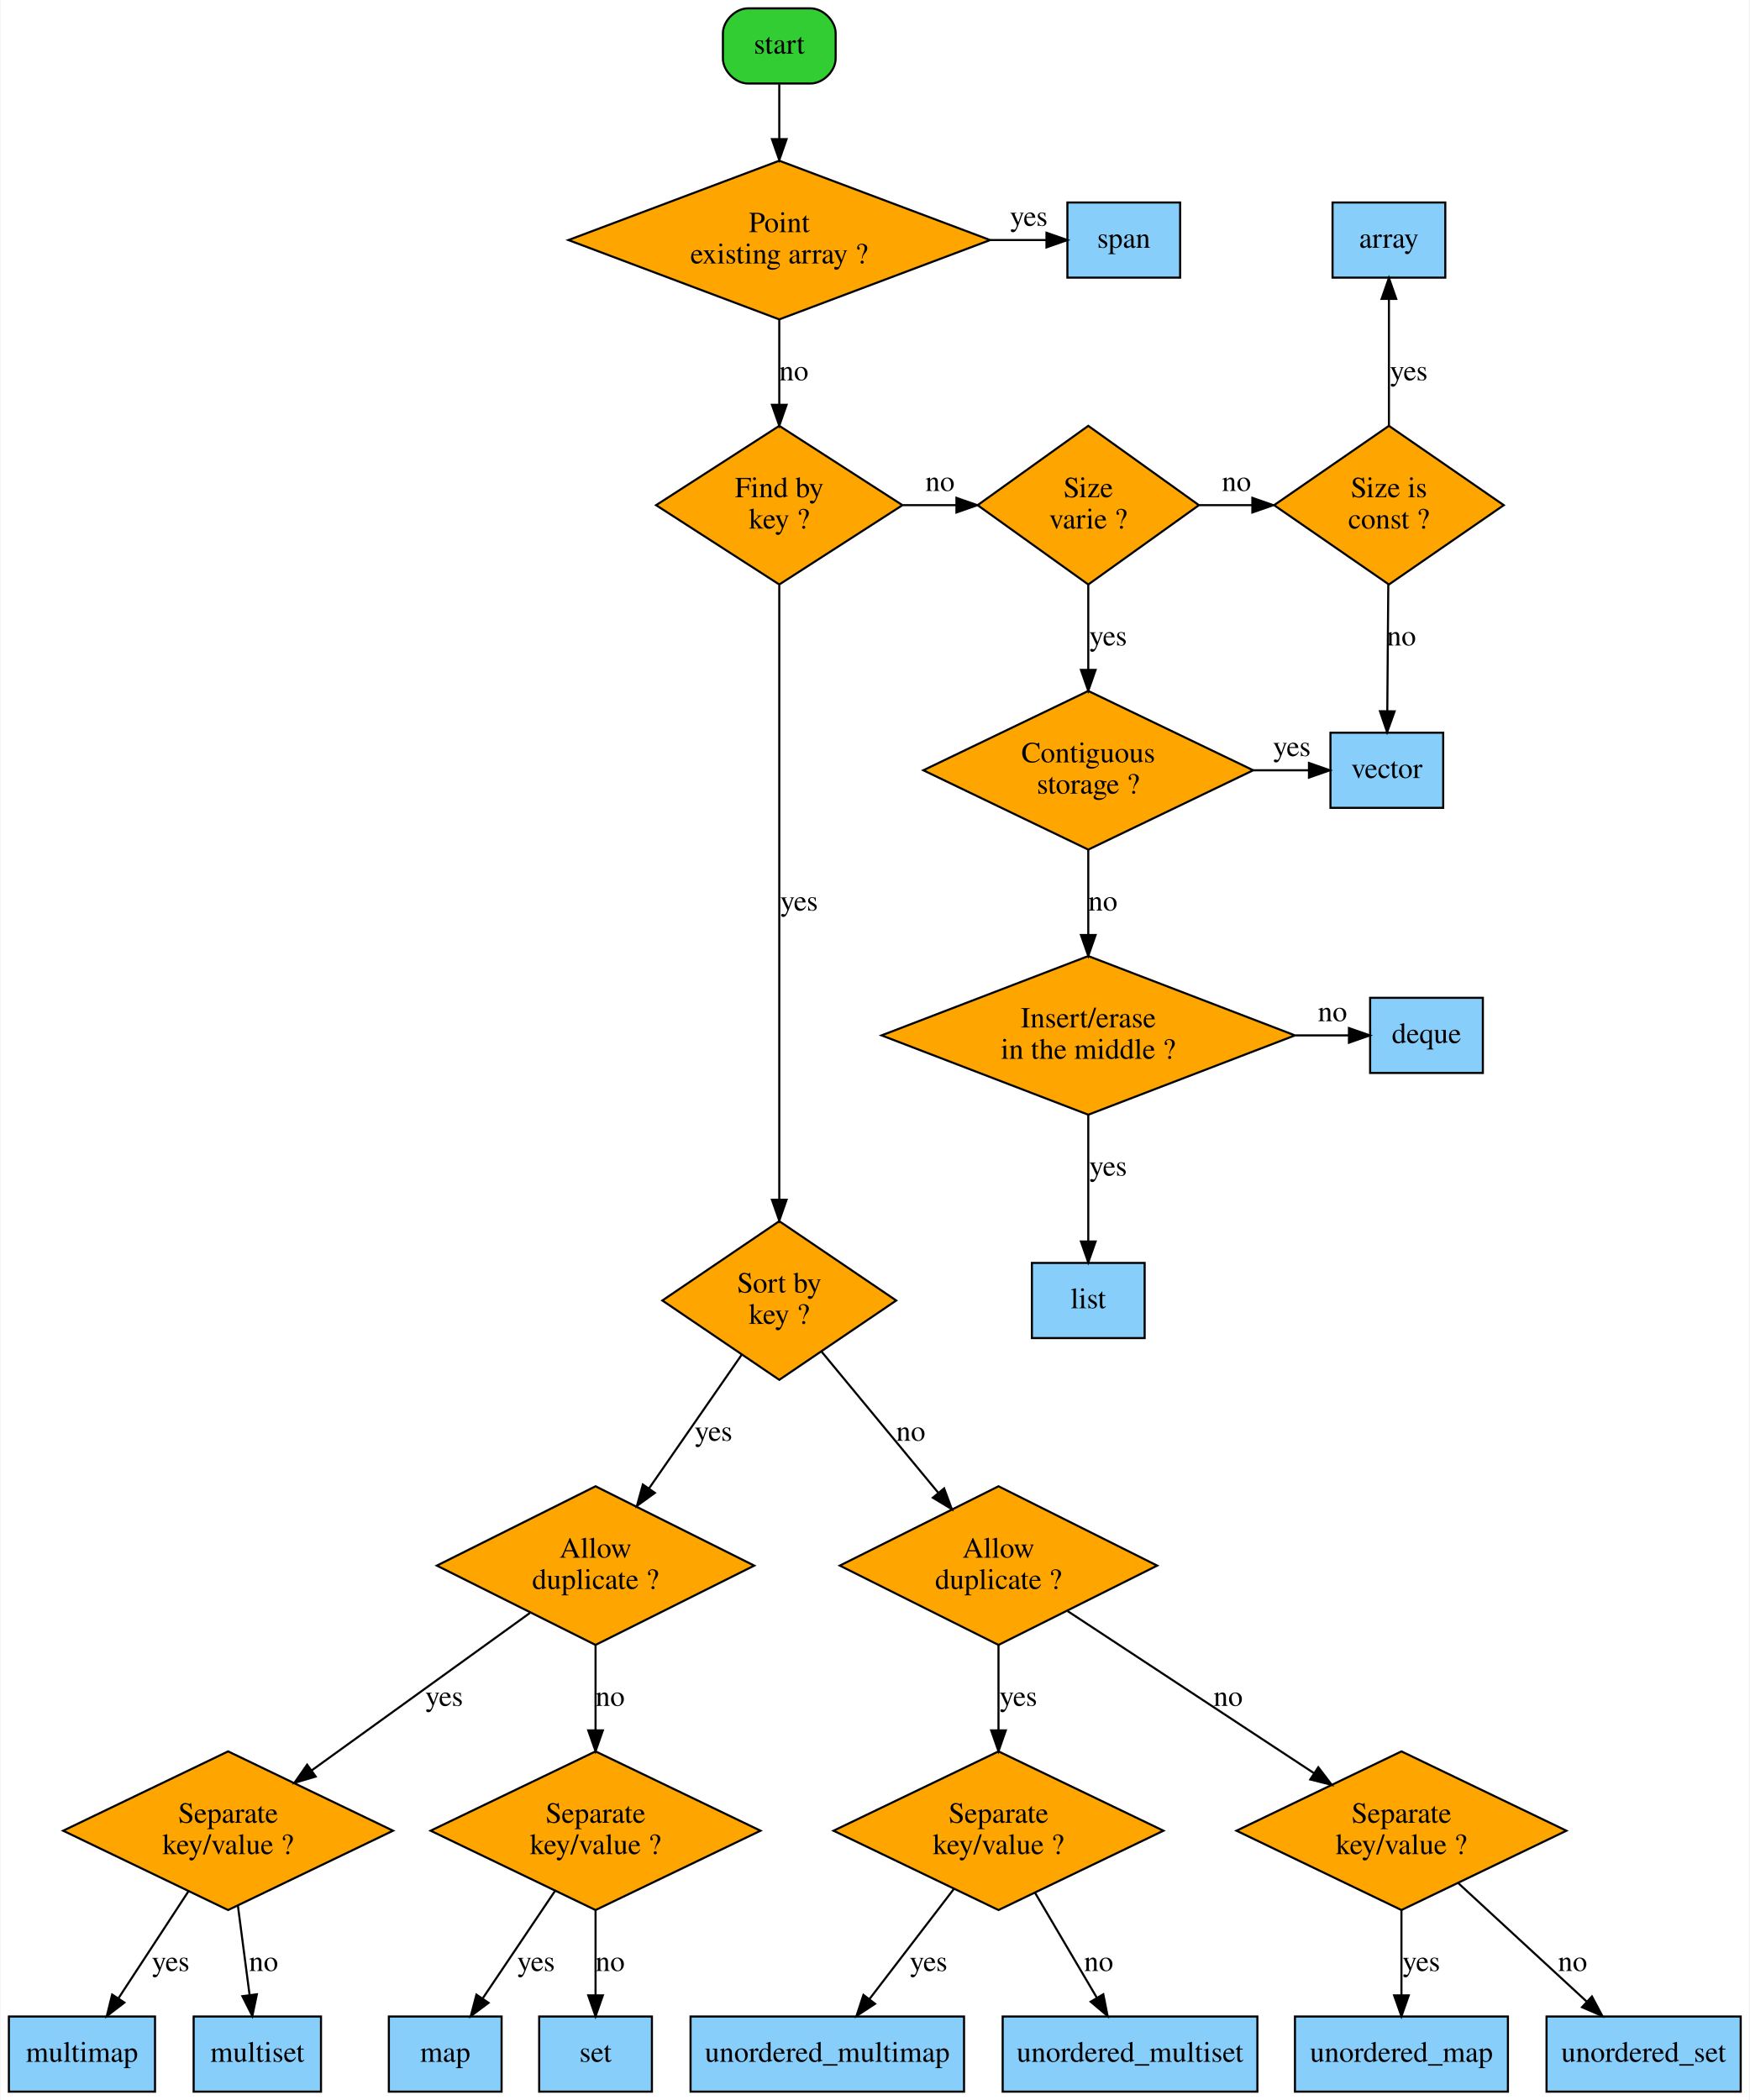
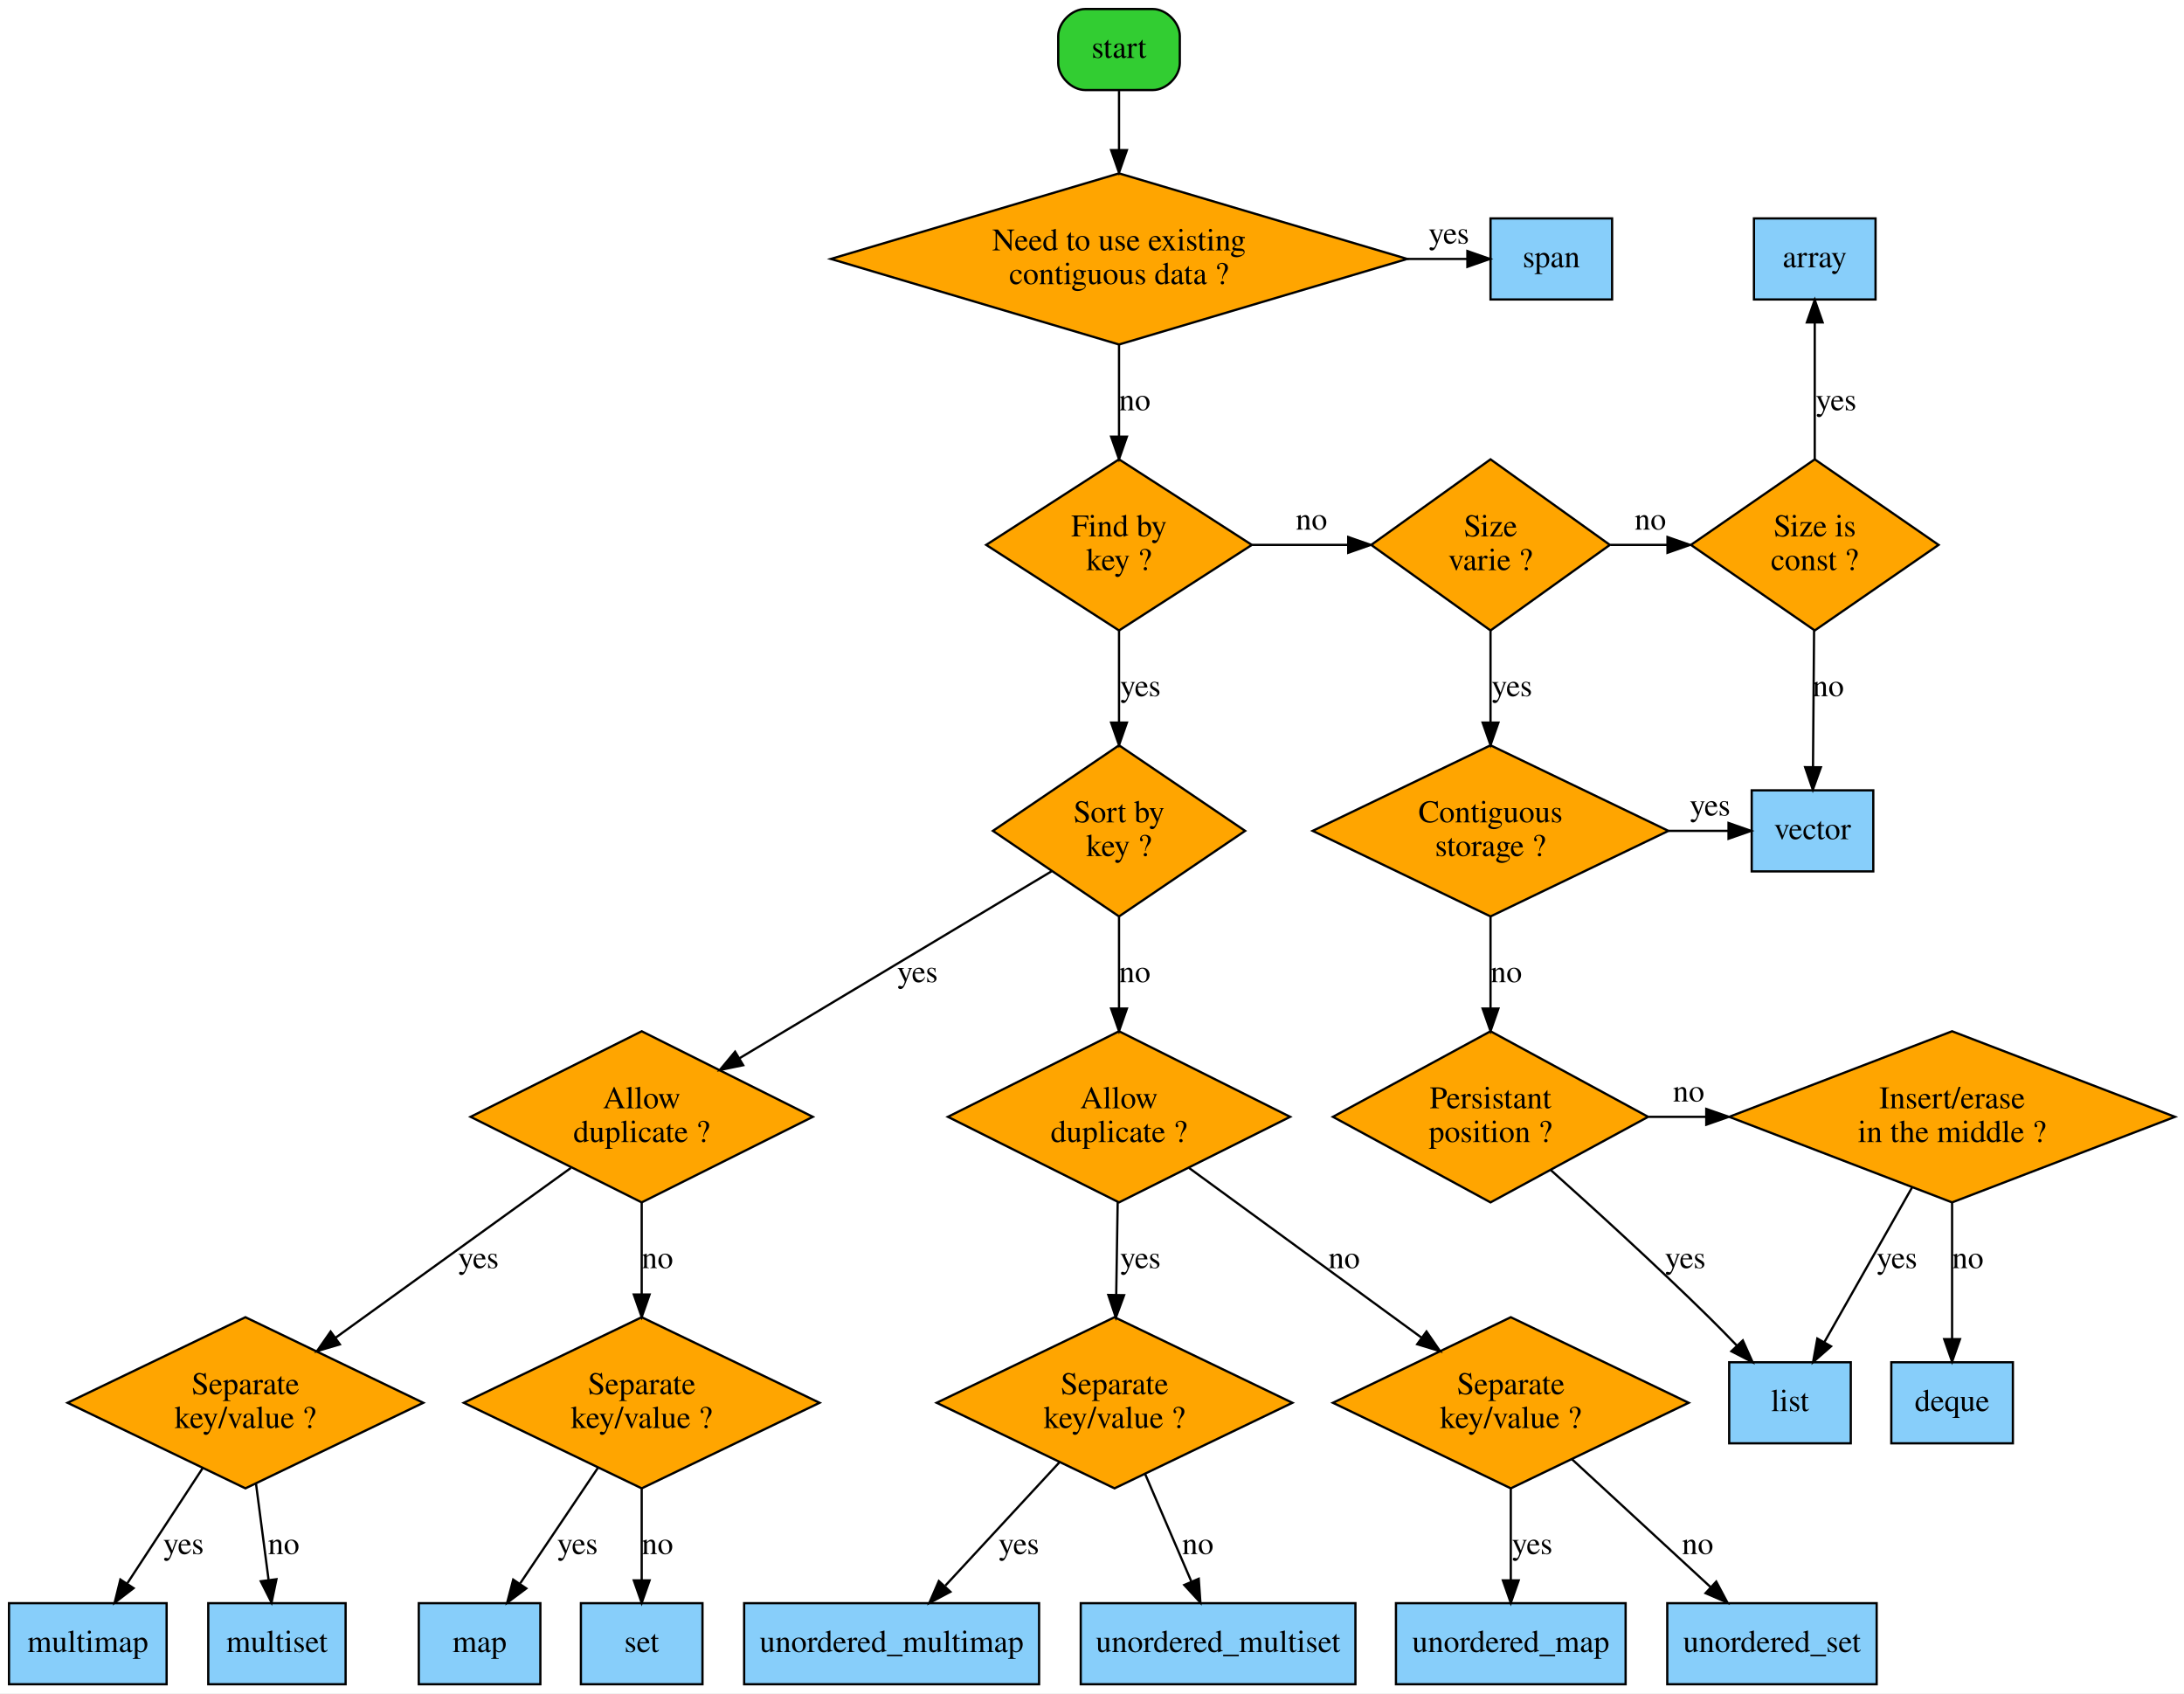
- <svg xmlns="http://www.w3.org/2000/svg" width="838pt" height="1006pt" viewBox="0.00 0.00 837.50 1006.00">
-   <g id="graph0" class="graph" transform="scale(1 1) rotate(0) translate(4 1002)">
-     <polygon fill="#ffffff" stroke="transparent" points="-4,4 -4,-1002 833.5,-1002 833.5,4 -4,4" />
+ <svg xmlns="http://www.w3.org/2000/svg" width="970pt" height="752pt" viewBox="0.00 0.00 970.00 752.00">
+   <g id="graph0" class="graph" transform="scale(1 1) rotate(0) translate(4 748)">
+     <polygon fill="#ffffff" stroke="transparent" points="-4,4 -4,-748 966,-748 966,4 -4,4" />
    <g id="node1" class="node">
-       <path fill="#32cd32" stroke="#000000" d="M384,-998C384,-998 354,-998 354,-998 348,-998 342,-992 342,-986 342,-986 342,-974 342,-974 342,-968 348,-962 354,-962 354,-962 384,-962 384,-962 390,-962 396,-968 396,-974 396,-974 396,-986 396,-986 396,-992 390,-998 384,-998" />
-       <text text-anchor="middle" x="369" y="-976.3" font-family="Times,serif" font-size="14.00" fill="#000000">start</text>
+       <path fill="#32cd32" stroke="#000000" d="M508,-744C508,-744 478,-744 478,-744 472,-744 466,-738 466,-732 466,-732 466,-720 466,-720 466,-714 472,-708 478,-708 478,-708 508,-708 508,-708 514,-708 520,-714 520,-720 520,-720 520,-732 520,-732 520,-738 514,-744 508,-744" />
+       <text text-anchor="middle" x="493" y="-722.3" font-family="Times,serif" font-size="14.00" fill="#000000">start</text>
    </g>
    <g id="node2" class="node">
-       <polygon fill="#ffa500" stroke="#000000" points="369,-925 268,-887 369,-849 470,-887 369,-925" />
-       <text text-anchor="middle" x="369" y="-890.8" font-family="Times,serif" font-size="14.00" fill="#000000">Point</text>
-       <text text-anchor="middle" x="369" y="-875.8" font-family="Times,serif" font-size="14.00" fill="#000000">existing array ?</text>
+       <polygon fill="#ffa500" stroke="#000000" points="493,-671 365,-633 493,-595 621,-633 493,-671" />
+       <text text-anchor="middle" x="493" y="-636.8" font-family="Times,serif" font-size="14.00" fill="#000000">Need to use existing</text>
+       <text text-anchor="middle" x="493" y="-621.8" font-family="Times,serif" font-size="14.00" fill="#000000">contiguous data ?</text>
    </g>
    <g id="edge13" class="edge">
-       <path fill="none" stroke="#000000" d="M369,-961.626C369,-954.007 369,-944.774 369,-935.436" />
-       <polygon fill="#000000" stroke="#000000" points="372.5,-935.334 369,-925.334 365.5,-935.334 372.5,-935.334" />
+       <path fill="none" stroke="#000000" d="M493,-707.626C493,-700.007 493,-690.774 493,-681.436" />
+       <polygon fill="#000000" stroke="#000000" points="496.5,-681.334 493,-671.334 489.5,-681.334 496.5,-681.334" />
    </g>
    <g id="node3" class="node">
-       <polygon fill="#87cefa" stroke="#000000" points="561,-905 507,-905 507,-869 561,-869 561,-905" />
-       <text text-anchor="middle" x="534" y="-883.3" font-family="Times,serif" font-size="14.00" fill="#000000">span</text>
+       <polygon fill="#87cefa" stroke="#000000" points="712,-651 658,-651 658,-615 712,-615 712,-651" />
+       <text text-anchor="middle" x="685" y="-629.3" font-family="Times,serif" font-size="14.00" fill="#000000">span</text>
    </g>
    <g id="edge14" class="edge">
-       <path fill="none" stroke="#000000" d="M470.207,-887C479.576,-887 488.606,-887 496.777,-887" />
-       <polygon fill="#000000" stroke="#000000" points="496.98,-890.5 506.98,-887 496.98,-883.5 496.98,-890.5" />
-       <text text-anchor="middle" x="488.5" y="-893.8" font-family="Times,serif" font-size="14.00" fill="#000000">yes</text>
+       <path fill="none" stroke="#000000" d="M621.067,-633C630.537,-633 639.537,-633 647.634,-633" />
+       <polygon fill="#000000" stroke="#000000" points="647.724,-636.5 657.724,-633 647.724,-629.5 647.724,-636.5" />
+       <text text-anchor="middle" x="639.5" y="-639.8" font-family="Times,serif" font-size="14.00" fill="#000000">yes</text>
    </g>
    <g id="node5" class="node">
-       <polygon fill="#ffa500" stroke="#000000" points="369,-798 310,-760 369,-722 428,-760 369,-798" />
-       <text text-anchor="middle" x="369" y="-763.8" font-family="Times,serif" font-size="14.00" fill="#000000">Find by</text>
-       <text text-anchor="middle" x="369" y="-748.8" font-family="Times,serif" font-size="14.00" fill="#000000">key ?</text>
+       <polygon fill="#ffa500" stroke="#000000" points="493,-544 434,-506 493,-468 552,-506 493,-544" />
+       <text text-anchor="middle" x="493" y="-509.8" font-family="Times,serif" font-size="14.00" fill="#000000">Find by</text>
+       <text text-anchor="middle" x="493" y="-494.8" font-family="Times,serif" font-size="14.00" fill="#000000">key ?</text>
    </g>
    <g id="edge15" class="edge">
-       <path fill="none" stroke="#000000" d="M369,-848.896C369,-836.087 369,-821.627 369,-808.149" />
-       <polygon fill="#000000" stroke="#000000" points="372.5,-808.077 369,-798.077 365.5,-808.077 372.5,-808.077" />
-       <text text-anchor="middle" x="376" y="-819.8" font-family="Times,serif" font-size="14.00" fill="#000000">no</text>
+       <path fill="none" stroke="#000000" d="M493,-594.896C493,-582.087 493,-567.627 493,-554.149" />
+       <polygon fill="#000000" stroke="#000000" points="496.5,-554.077 493,-544.077 489.5,-554.077 496.5,-554.077" />
+       <text text-anchor="middle" x="500" y="-565.8" font-family="Times,serif" font-size="14.00" fill="#000000">no</text>
    </g>
    <g id="node4" class="node">
-       <polygon fill="#87cefa" stroke="#000000" points="688,-905 634,-905 634,-869 688,-869 688,-905" />
-       <text text-anchor="middle" x="661" y="-883.3" font-family="Times,serif" font-size="14.00" fill="#000000">array</text>
+       <polygon fill="#87cefa" stroke="#000000" points="829,-651 775,-651 775,-615 829,-615 829,-651" />
+       <text text-anchor="middle" x="802" y="-629.3" font-family="Times,serif" font-size="14.00" fill="#000000">array</text>
    </g>
    <g id="node6" class="node">
-       <polygon fill="#ffa500" stroke="#000000" points="369,-417 313,-379 369,-341 425,-379 369,-417" />
-       <text text-anchor="middle" x="369" y="-382.8" font-family="Times,serif" font-size="14.00" fill="#000000">Sort by</text>
-       <text text-anchor="middle" x="369" y="-367.8" font-family="Times,serif" font-size="14.00" fill="#000000">key ?</text>
+       <polygon fill="#ffa500" stroke="#000000" points="493,-417 437,-379 493,-341 549,-379 493,-417" />
+       <text text-anchor="middle" x="493" y="-382.8" font-family="Times,serif" font-size="14.00" fill="#000000">Sort by</text>
+       <text text-anchor="middle" x="493" y="-367.8" font-family="Times,serif" font-size="14.00" fill="#000000">key ?</text>
    </g>
    <g id="edge16" class="edge">
-       <path fill="none" stroke="#000000" d="M369,-721.724C369,-651.976 369,-504.321 369,-427.591" />
-       <polygon fill="#000000" stroke="#000000" points="372.5,-427.251 369,-417.251 365.5,-427.251 372.5,-427.251" />
-       <text text-anchor="middle" x="378.5" y="-565.8" font-family="Times,serif" font-size="14.00" fill="#000000">yes</text>
-     </g>
-     <g id="node10" class="node">
-       <polygon fill="#ffa500" stroke="#000000" points="517,-798 464,-760 517,-722 570,-760 517,-798" />
-       <text text-anchor="middle" x="517" y="-763.8" font-family="Times,serif" font-size="14.00" fill="#000000">Size</text>
-       <text text-anchor="middle" x="517" y="-748.8" font-family="Times,serif" font-size="14.00" fill="#000000">varie ?</text>
+       <path fill="none" stroke="#000000" d="M493,-467.896C493,-455.087 493,-440.627 493,-427.149" />
+       <polygon fill="#000000" stroke="#000000" points="496.5,-427.077 493,-417.077 489.5,-427.077 496.5,-427.077" />
+       <text text-anchor="middle" x="502.5" y="-438.8" font-family="Times,serif" font-size="14.00" fill="#000000">yes</text>
+     </g>
+     <g id="node11" class="node">
+       <polygon fill="#ffa500" stroke="#000000" points="658,-544 605,-506 658,-468 711,-506 658,-544" />
+       <text text-anchor="middle" x="658" y="-509.8" font-family="Times,serif" font-size="14.00" fill="#000000">Size</text>
+       <text text-anchor="middle" x="658" y="-494.8" font-family="Times,serif" font-size="14.00" fill="#000000">varie ?</text>
    </g>
    <g id="edge17" class="edge">
-       <path fill="none" stroke="#000000" d="M428.344,-760C436.692,-760 445.298,-760 453.716,-760" />
-       <polygon fill="#000000" stroke="#000000" points="453.859,-763.5 463.859,-760 453.859,-756.5 453.859,-763.5" />
-       <text text-anchor="middle" x="446" y="-766.8" font-family="Times,serif" font-size="14.00" fill="#000000">no</text>
-     </g>
-     <g id="node14" class="node">
+       <path fill="none" stroke="#000000" d="M552.103,-506C565.943,-506 580.741,-506 594.754,-506" />
+       <polygon fill="#000000" stroke="#000000" points="594.794,-509.5 604.794,-506 594.794,-502.5 594.794,-509.5" />
+       <text text-anchor="middle" x="578.5" y="-512.8" font-family="Times,serif" font-size="14.00" fill="#000000">no</text>
+     </g>
+     <g id="node13" class="node">
      <polygon fill="#ffa500" stroke="#000000" points="281,-290 205,-252 281,-214 357,-252 281,-290" />
      <text text-anchor="middle" x="281" y="-255.8" font-family="Times,serif" font-size="14.00" fill="#000000">Allow</text>
      <text text-anchor="middle" x="281" y="-240.8" font-family="Times,serif" font-size="14.00" fill="#000000">duplicate ?</text>
    </g>
+     <g id="edge28" class="edge">
+       <path fill="none" stroke="#000000" d="M463.075,-361.073C426.922,-339.415 365.813,-302.808 324.465,-278.038" />
+       <polygon fill="#000000" stroke="#000000" points="326.077,-274.924 315.7,-272.787 322.48,-280.929 326.077,-274.924" />
+       <text text-anchor="middle" x="403.5" y="-311.8" font-family="Times,serif" font-size="14.00" fill="#000000">yes</text>
+     </g>
+     <g id="node14" class="node">
+       <polygon fill="#ffa500" stroke="#000000" points="493,-290 417,-252 493,-214 569,-252 493,-290" />
+       <text text-anchor="middle" x="493" y="-255.8" font-family="Times,serif" font-size="14.00" fill="#000000">Allow</text>
+       <text text-anchor="middle" x="493" y="-240.8" font-family="Times,serif" font-size="14.00" fill="#000000">duplicate ?</text>
+     </g>
+     <g id="edge29" class="edge">
+       <path fill="none" stroke="#000000" d="M493,-340.896C493,-328.087 493,-313.627 493,-300.149" />
+       <polygon fill="#000000" stroke="#000000" points="496.5,-300.077 493,-290.077 489.5,-300.077 496.5,-300.077" />
+       <text text-anchor="middle" x="500" y="-311.8" font-family="Times,serif" font-size="14.00" fill="#000000">no</text>
+     </g>
+     <g id="node7" class="node">
+       <polygon fill="#ffa500" stroke="#000000" points="658,-417 579,-379 658,-341 737,-379 658,-417" />
+       <text text-anchor="middle" x="658" y="-382.8" font-family="Times,serif" font-size="14.00" fill="#000000">Contiguous</text>
+       <text text-anchor="middle" x="658" y="-367.8" font-family="Times,serif" font-size="14.00" fill="#000000">storage ?</text>
+     </g>
+     <g id="node8" class="node">
+       <polygon fill="#87cefa" stroke="#000000" points="828,-397 774,-397 774,-361 828,-361 828,-397" />
+       <text text-anchor="middle" x="801" y="-375.3" font-family="Times,serif" font-size="14.00" fill="#000000">vector</text>
+     </g>
+     <g id="edge20" class="edge">
+       <path fill="none" stroke="#000000" d="M737.029,-379C746.294,-379 755.388,-379 763.681,-379" />
+       <polygon fill="#000000" stroke="#000000" points="763.708,-382.5 773.708,-379 763.708,-375.5 763.708,-382.5" />
+       <text text-anchor="middle" x="755.5" y="-385.8" font-family="Times,serif" font-size="14.00" fill="#000000">yes</text>
+     </g>
+     <g id="node9" class="node">
+       <polygon fill="#ffa500" stroke="#000000" points="658,-290 588,-252 658,-214 728,-252 658,-290" />
+       <text text-anchor="middle" x="658" y="-255.8" font-family="Times,serif" font-size="14.00" fill="#000000">Persistant</text>
+       <text text-anchor="middle" x="658" y="-240.8" font-family="Times,serif" font-size="14.00" fill="#000000">position ?</text>
+     </g>
+     <g id="edge21" class="edge">
+       <path fill="none" stroke="#000000" d="M658,-340.896C658,-328.087 658,-313.627 658,-300.149" />
+       <polygon fill="#000000" stroke="#000000" points="661.5,-300.077 658,-290.077 654.5,-300.077 661.5,-300.077" />
+       <text text-anchor="middle" x="665" y="-311.8" font-family="Times,serif" font-size="14.00" fill="#000000">no</text>
+     </g>
+     <g id="node10" class="node">
+       <polygon fill="#ffa500" stroke="#000000" points="863,-290 764,-252 863,-214 962,-252 863,-290" />
+       <text text-anchor="middle" x="863" y="-255.8" font-family="Times,serif" font-size="14.00" fill="#000000">Insert/erase</text>
+       <text text-anchor="middle" x="863" y="-240.8" font-family="Times,serif" font-size="14.00" fill="#000000">in the middle ?</text>
+     </g>
+     <g id="edge23" class="edge">
+       <path fill="none" stroke="#000000" d="M728.263,-252C736.51,-252 745.067,-252 753.689,-252" />
+       <polygon fill="#000000" stroke="#000000" points="753.826,-255.5 763.826,-252 753.826,-248.5 753.826,-255.5" />
+       <text text-anchor="middle" x="746" y="-258.8" font-family="Times,serif" font-size="14.00" fill="#000000">no</text>
+     </g>
+     <g id="node27" class="node">
+       <polygon fill="#87cefa" stroke="#000000" points="818,-143 764,-143 764,-107 818,-107 818,-143" />
+       <text text-anchor="middle" x="791" y="-121.3" font-family="Times,serif" font-size="14.00" fill="#000000">list</text>
+     </g>
+     <g id="edge22" class="edge">
+       <path fill="none" stroke="#000000" d="M684.814,-228.314C704.554,-210.658 731.869,-185.764 755,-163 759.048,-159.016 763.265,-154.712 767.328,-150.482" />
+       <polygon fill="#000000" stroke="#000000" points="770.054,-152.695 774.404,-143.034 764.979,-147.874 770.054,-152.695" />
+       <text text-anchor="middle" x="744.5" y="-184.8" font-family="Times,serif" font-size="14.00" fill="#000000">yes</text>
+     </g>
+     <g id="edge24" class="edge">
+       <path fill="none" stroke="#000000" d="M845.202,-220.607C833.267,-199.554 817.709,-172.112 806.325,-152.031" />
+       <polygon fill="#000000" stroke="#000000" points="809.237,-150.072 801.261,-143.099 803.148,-153.524 809.237,-150.072" />
+       <text text-anchor="middle" x="838.5" y="-184.8" font-family="Times,serif" font-size="14.00" fill="#000000">yes</text>
+     </g>
+     <g id="node28" class="node">
+       <polygon fill="#87cefa" stroke="#000000" points="890,-143 836,-143 836,-107 890,-107 890,-143" />
+       <text text-anchor="middle" x="863" y="-121.3" font-family="Times,serif" font-size="14.00" fill="#000000">deque</text>
+     </g>
+     <g id="edge25" class="edge">
+       <path fill="none" stroke="#000000" d="M863,-213.896C863,-194.443 863,-171.182 863,-153.335" />
+       <polygon fill="#000000" stroke="#000000" points="866.5,-153.263 863,-143.264 859.5,-153.264 866.5,-153.263" />
+       <text text-anchor="middle" x="870" y="-184.8" font-family="Times,serif" font-size="14.00" fill="#000000">no</text>
+     </g>
+     <g id="edge18" class="edge">
+       <path fill="none" stroke="#000000" d="M658,-467.896C658,-455.087 658,-440.627 658,-427.149" />
+       <polygon fill="#000000" stroke="#000000" points="661.5,-427.077 658,-417.077 654.5,-427.077 661.5,-427.077" />
+       <text text-anchor="middle" x="667.5" y="-438.8" font-family="Times,serif" font-size="14.00" fill="#000000">yes</text>
+     </g>
+     <g id="node12" class="node">
+       <polygon fill="#ffa500" stroke="#000000" points="802,-544 747,-506 802,-468 857,-506 802,-544" />
+       <text text-anchor="middle" x="802" y="-509.8" font-family="Times,serif" font-size="14.00" fill="#000000">Size is</text>
+       <text text-anchor="middle" x="802" y="-494.8" font-family="Times,serif" font-size="14.00" fill="#000000">const ?</text>
+     </g>
+     <g id="edge19" class="edge">
+       <path fill="none" stroke="#000000" d="M711.211,-506C719.413,-506 727.965,-506 736.399,-506" />
+       <polygon fill="#000000" stroke="#000000" points="736.596,-509.5 746.596,-506 736.596,-502.5 736.596,-509.5" />
+       <text text-anchor="middle" x="729" y="-512.8" font-family="Times,serif" font-size="14.00" fill="#000000">no</text>
+     </g>
    <g id="edge26" class="edge">
-       <path fill="none" stroke="#000000" d="M350.979,-352.993C338.22,-334.579 320.919,-309.61 306.712,-289.108" />
-       <polygon fill="#000000" stroke="#000000" points="309.408,-286.852 300.836,-280.626 303.654,-290.839 309.408,-286.852" />
-       <text text-anchor="middle" x="337.5" y="-311.8" font-family="Times,serif" font-size="14.00" fill="#000000">yes</text>
+       <path fill="none" stroke="#000000" d="M802,-544.056C802,-563.54 802,-586.854 802,-604.723" />
+       <polygon fill="#000000" stroke="#000000" points="798.5,-604.804 802,-614.804 805.5,-604.804 798.5,-604.804" />
+       <text text-anchor="middle" x="811.5" y="-565.8" font-family="Times,serif" font-size="14.00" fill="#000000">yes</text>
+     </g>
+     <g id="edge27" class="edge">
+       <path fill="none" stroke="#000000" d="M801.7,-467.896C801.547,-448.443 801.364,-425.182 801.223,-407.335" />
+       <polygon fill="#000000" stroke="#000000" points="804.722,-407.236 801.144,-397.264 797.723,-407.291 804.722,-407.236" />
+       <text text-anchor="middle" x="808" y="-438.8" font-family="Times,serif" font-size="14.00" fill="#000000">no</text>
    </g>
    <g id="node15" class="node">
-       <polygon fill="#ffa500" stroke="#000000" points="474,-290 398,-252 474,-214 550,-252 474,-290" />
-       <text text-anchor="middle" x="474" y="-255.8" font-family="Times,serif" font-size="14.00" fill="#000000">Allow</text>
-       <text text-anchor="middle" x="474" y="-240.8" font-family="Times,serif" font-size="14.00" fill="#000000">duplicate ?</text>
-     </g>
-     <g id="edge27" class="edge">
-       <path fill="none" stroke="#000000" d="M389.245,-354.513C405.098,-335.339 427.357,-308.416 445.086,-286.973" />
-       <polygon fill="#000000" stroke="#000000" points="447.961,-288.987 451.636,-279.05 442.566,-284.527 447.961,-288.987" />
-       <text text-anchor="middle" x="432" y="-311.8" font-family="Times,serif" font-size="14.00" fill="#000000">no</text>
-     </g>
-     <g id="node7" class="node">
-       <polygon fill="#87cefa" stroke="#000000" points="544,-397 490,-397 490,-361 544,-361 544,-397" />
-       <text text-anchor="middle" x="517" y="-375.3" font-family="Times,serif" font-size="14.00" fill="#000000">list</text>
-     </g>
-     <g id="node8" class="node">
-       <polygon fill="#ffa500" stroke="#000000" points="517,-671 438,-633 517,-595 596,-633 517,-671" />
-       <text text-anchor="middle" x="517" y="-636.8" font-family="Times,serif" font-size="14.00" fill="#000000">Contiguous</text>
-       <text text-anchor="middle" x="517" y="-621.8" font-family="Times,serif" font-size="14.00" fill="#000000">storage ?</text>
-     </g>
-     <g id="node9" class="node">
-       <polygon fill="#87cefa" stroke="#000000" points="687,-651 633,-651 633,-615 687,-615 687,-651" />
-       <text text-anchor="middle" x="660" y="-629.3" font-family="Times,serif" font-size="14.00" fill="#000000">vector</text>
-     </g>
-     <g id="edge20" class="edge">
-       <path fill="none" stroke="#000000" d="M596.029,-633C605.294,-633 614.388,-633 622.681,-633" />
-       <polygon fill="#000000" stroke="#000000" points="622.708,-636.5 632.708,-633 622.708,-629.5 622.708,-636.5" />
-       <text text-anchor="middle" x="614.5" y="-639.8" font-family="Times,serif" font-size="14.00" fill="#000000">yes</text>
-     </g>
-     <g id="node12" class="node">
-       <polygon fill="#ffa500" stroke="#000000" points="517,-544 418,-506 517,-468 616,-506 517,-544" />
-       <text text-anchor="middle" x="517" y="-509.8" font-family="Times,serif" font-size="14.00" fill="#000000">Insert/erase</text>
-       <text text-anchor="middle" x="517" y="-494.8" font-family="Times,serif" font-size="14.00" fill="#000000">in the middle ?</text>
-     </g>
-     <g id="edge21" class="edge">
-       <path fill="none" stroke="#000000" d="M517,-594.896C517,-582.087 517,-567.627 517,-554.149" />
-       <polygon fill="#000000" stroke="#000000" points="520.5,-554.077 517,-544.077 513.5,-554.077 520.5,-554.077" />
-       <text text-anchor="middle" x="524" y="-565.8" font-family="Times,serif" font-size="14.00" fill="#000000">no</text>
-     </g>
-     <g id="edge18" class="edge">
-       <path fill="none" stroke="#000000" d="M517,-721.896C517,-709.087 517,-694.627 517,-681.149" />
-       <polygon fill="#000000" stroke="#000000" points="520.5,-681.077 517,-671.077 513.5,-681.077 520.5,-681.077" />
-       <text text-anchor="middle" x="526.5" y="-692.8" font-family="Times,serif" font-size="14.00" fill="#000000">yes</text>
-     </g>
-     <g id="node11" class="node">
-       <polygon fill="#ffa500" stroke="#000000" points="661,-798 606,-760 661,-722 716,-760 661,-798" />
-       <text text-anchor="middle" x="661" y="-763.8" font-family="Times,serif" font-size="14.00" fill="#000000">Size is</text>
-       <text text-anchor="middle" x="661" y="-748.8" font-family="Times,serif" font-size="14.00" fill="#000000">const ?</text>
-     </g>
-     <g id="edge19" class="edge">
-       <path fill="none" stroke="#000000" d="M570.211,-760C578.413,-760 586.965,-760 595.399,-760" />
-       <polygon fill="#000000" stroke="#000000" points="595.596,-763.5 605.596,-760 595.596,-756.5 595.596,-763.5" />
-       <text text-anchor="middle" x="588" y="-766.8" font-family="Times,serif" font-size="14.00" fill="#000000">no</text>
-     </g>
-     <g id="edge24" class="edge">
-       <path fill="none" stroke="#000000" d="M661,-798.056C661,-817.54 661,-840.854 661,-858.723" />
-       <polygon fill="#000000" stroke="#000000" points="657.5,-858.804 661,-868.804 664.5,-858.804 657.5,-858.804" />
-       <text text-anchor="middle" x="670.5" y="-819.8" font-family="Times,serif" font-size="14.00" fill="#000000">yes</text>
-     </g>
-     <g id="edge25" class="edge">
-       <path fill="none" stroke="#000000" d="M660.7,-721.896C660.547,-702.443 660.364,-679.182 660.223,-661.335" />
-       <polygon fill="#000000" stroke="#000000" points="663.722,-661.236 660.144,-651.264 656.723,-661.291 663.722,-661.236" />
-       <text text-anchor="middle" x="667" y="-692.8" font-family="Times,serif" font-size="14.00" fill="#000000">no</text>
-     </g>
-     <g id="edge22" class="edge">
-       <path fill="none" stroke="#000000" d="M517,-467.896C517,-448.443 517,-425.182 517,-407.335" />
-       <polygon fill="#000000" stroke="#000000" points="520.5,-407.264 517,-397.264 513.5,-407.264 520.5,-407.264" />
-       <text text-anchor="middle" x="526.5" y="-438.8" font-family="Times,serif" font-size="14.00" fill="#000000">yes</text>
-     </g>
-     <g id="node13" class="node">
-       <polygon fill="#87cefa" stroke="#000000" points="706,-524 652,-524 652,-488 706,-488 706,-524" />
-       <text text-anchor="middle" x="679" y="-502.3" font-family="Times,serif" font-size="14.00" fill="#000000">deque</text>
-     </g>
-     <g id="edge23" class="edge">
-       <path fill="none" stroke="#000000" d="M616.367,-506C625.282,-506 633.884,-506 641.709,-506" />
-       <polygon fill="#000000" stroke="#000000" points="641.855,-509.5 651.855,-506 641.855,-502.5 641.855,-509.5" />
-       <text text-anchor="middle" x="634" y="-512.8" font-family="Times,serif" font-size="14.00" fill="#000000">no</text>
-     </g>
-     <g id="node16" class="node">
      <polygon fill="#ffa500" stroke="#000000" points="105,-163 26,-125 105,-87 184,-125 105,-163" />
      <text text-anchor="middle" x="105" y="-128.8" font-family="Times,serif" font-size="14.00" fill="#000000">Separate</text>
      <text text-anchor="middle" x="105" y="-113.8" font-family="Times,serif" font-size="14.00" fill="#000000">key/value ?</text>
    </g>
    <g id="edge1" class="edge">
      <path fill="none" stroke="#000000" d="M249.535,-229.295C220.309,-208.206 176.655,-176.706 144.974,-153.845" />
      <polygon fill="#000000" stroke="#000000" points="146.944,-150.95 136.786,-147.937 142.847,-156.626 146.944,-150.95" />
      <text text-anchor="middle" x="208.5" y="-184.8" font-family="Times,serif" font-size="14.00" fill="#000000">yes</text>
    </g>
-     <g id="node17" class="node">
+     <g id="node16" class="node">
      <polygon fill="#ffa500" stroke="#000000" points="281,-163 202,-125 281,-87 360,-125 281,-163" />
      <text text-anchor="middle" x="281" y="-128.8" font-family="Times,serif" font-size="14.00" fill="#000000">Separate</text>
      <text text-anchor="middle" x="281" y="-113.8" font-family="Times,serif" font-size="14.00" fill="#000000">key/value ?</text>
    </g>
    <g id="edge2" class="edge">
      <path fill="none" stroke="#000000" d="M281,-213.896C281,-201.087 281,-186.627 281,-173.149" />
      <polygon fill="#000000" stroke="#000000" points="284.5,-173.077 281,-163.077 277.5,-173.077 284.5,-173.077" />
      <text text-anchor="middle" x="288" y="-184.8" font-family="Times,serif" font-size="14.00" fill="#000000">no</text>
    </g>
+     <g id="node17" class="node">
+       <polygon fill="#ffa500" stroke="#000000" points="491,-163 412,-125 491,-87 570,-125 491,-163" />
+       <text text-anchor="middle" x="491" y="-128.8" font-family="Times,serif" font-size="14.00" fill="#000000">Separate</text>
+       <text text-anchor="middle" x="491" y="-113.8" font-family="Times,serif" font-size="14.00" fill="#000000">key/value ?</text>
+     </g>
+     <g id="edge3" class="edge">
+       <path fill="none" stroke="#000000" d="M492.405,-214.24C492.202,-201.305 491.971,-186.655 491.756,-173.019" />
+       <polygon fill="#000000" stroke="#000000" points="495.253,-172.778 491.596,-162.834 488.254,-172.888 495.253,-172.778" />
+       <text text-anchor="middle" x="502.5" y="-184.8" font-family="Times,serif" font-size="14.00" fill="#000000">yes</text>
+     </g>
    <g id="node18" class="node">
-       <polygon fill="#ffa500" stroke="#000000" points="474,-163 395,-125 474,-87 553,-125 474,-163" />
-       <text text-anchor="middle" x="474" y="-128.8" font-family="Times,serif" font-size="14.00" fill="#000000">Separate</text>
-       <text text-anchor="middle" x="474" y="-113.8" font-family="Times,serif" font-size="14.00" fill="#000000">key/value ?</text>
-     </g>
-     <g id="edge3" class="edge">
-       <path fill="none" stroke="#000000" d="M474,-213.896C474,-201.087 474,-186.627 474,-173.149" />
-       <polygon fill="#000000" stroke="#000000" points="477.5,-173.077 474,-163.077 470.5,-173.077 477.5,-173.077" />
-       <text text-anchor="middle" x="483.5" y="-184.8" font-family="Times,serif" font-size="14.00" fill="#000000">yes</text>
-     </g>
-     <g id="node19" class="node">
      <polygon fill="#ffa500" stroke="#000000" points="667,-163 588,-125 667,-87 746,-125 667,-163" />
      <text text-anchor="middle" x="667" y="-128.8" font-family="Times,serif" font-size="14.00" fill="#000000">Separate</text>
      <text text-anchor="middle" x="667" y="-113.8" font-family="Times,serif" font-size="14.00" fill="#000000">key/value ?</text>
    </g>
    <g id="edge4" class="edge">
-       <path fill="none" stroke="#000000" d="M507.178,-230.168C539.767,-208.723 589.606,-175.928 624.954,-152.668" />
-       <polygon fill="#000000" stroke="#000000" points="627.179,-155.393 633.609,-146.972 623.332,-149.545 627.179,-155.393" />
-       <text text-anchor="middle" x="584" y="-184.8" font-family="Times,serif" font-size="14.00" fill="#000000">no</text>
-     </g>
-     <g id="node20" class="node">
+       <path fill="none" stroke="#000000" d="M524.108,-229.295C553.002,-208.206 596.159,-176.706 627.48,-153.845" />
+       <polygon fill="#000000" stroke="#000000" points="629.561,-156.659 635.575,-147.937 625.434,-151.005 629.561,-156.659" />
+       <text text-anchor="middle" x="593" y="-184.8" font-family="Times,serif" font-size="14.00" fill="#000000">no</text>
+     </g>
+     <g id="node19" class="node">
      <polygon fill="#87cefa" stroke="#000000" points="70,-36 0,-36 0,0 70,0 70,-36" />
      <text text-anchor="middle" x="35" y="-14.3" font-family="Times,serif" font-size="14.00" fill="#000000">multimap</text>
    </g>
    <g id="edge5" class="edge">
      <path fill="none" stroke="#000000" d="M86.057,-96.044C75.632,-80.109 62.781,-60.465 52.58,-44.872" />
      <polygon fill="#000000" stroke="#000000" points="55.322,-42.67 46.918,-36.217 49.464,-46.502 55.322,-42.67" />
      <text text-anchor="middle" x="77.5" y="-57.8" font-family="Times,serif" font-size="14.00" fill="#000000">yes</text>
    </g>
-     <g id="node21" class="node">
+     <g id="node20" class="node">
      <polygon fill="#87cefa" stroke="#000000" points="149.5,-36 88.5,-36 88.5,0 149.5,0 149.5,-36" />
      <text text-anchor="middle" x="119" y="-14.3" font-family="Times,serif" font-size="14.00" fill="#000000">multiset</text>
    </g>
    <g id="edge6" class="edge">
      <path fill="none" stroke="#000000" d="M109.701,-89.073C111.513,-75.223 113.556,-59.605 115.265,-46.545" />
      <polygon fill="#000000" stroke="#000000" points="118.782,-46.64 116.609,-36.27 111.842,-45.732 118.782,-46.64" />
      <text text-anchor="middle" x="122" y="-57.8" font-family="Times,serif" font-size="14.00" fill="#000000">no</text>
    </g>
-     <g id="node22" class="node">
+     <g id="node21" class="node">
      <polygon fill="#87cefa" stroke="#000000" points="236,-36 182,-36 182,0 236,0 236,-36" />
      <text text-anchor="middle" x="209" y="-14.3" font-family="Times,serif" font-size="14.00" fill="#000000">map</text>
    </g>
    <g id="edge7" class="edge">
      <path fill="none" stroke="#000000" d="M261.516,-96.044C250.793,-80.109 237.575,-60.465 227.082,-44.872" />
      <polygon fill="#000000" stroke="#000000" points="229.745,-42.56 221.258,-36.217 223.937,-46.468 229.745,-42.56" />
      <text text-anchor="middle" x="252.5" y="-57.8" font-family="Times,serif" font-size="14.00" fill="#000000">yes</text>
    </g>
-     <g id="node23" class="node">
+     <g id="node22" class="node">
      <polygon fill="#87cefa" stroke="#000000" points="308,-36 254,-36 254,0 308,0 308,-36" />
      <text text-anchor="middle" x="281" y="-14.3" font-family="Times,serif" font-size="14.00" fill="#000000">set</text>
    </g>
    <g id="edge8" class="edge">
      <path fill="none" stroke="#000000" d="M281,-86.975C281,-73.594 281,-58.801 281,-46.357" />
      <polygon fill="#000000" stroke="#000000" points="284.5,-46.121 281,-36.121 277.5,-46.121 284.5,-46.121" />
      <text text-anchor="middle" x="288" y="-57.8" font-family="Times,serif" font-size="14.00" fill="#000000">no</text>
    </g>
-     <g id="node24" class="node">
+     <g id="node23" class="node">
      <polygon fill="#87cefa" stroke="#000000" points="457.5,-36 326.5,-36 326.5,0 457.5,0 457.5,-36" />
      <text text-anchor="middle" x="392" y="-14.3" font-family="Times,serif" font-size="14.00" fill="#000000">unordered_multimap</text>
    </g>
    <g id="edge9" class="edge">
-       <path fill="none" stroke="#000000" d="M452.67,-97.166C440.142,-80.82 424.405,-60.285 412.098,-44.225" />
-       <polygon fill="#000000" stroke="#000000" points="414.87,-42.089 406.01,-36.281 409.314,-46.347 414.87,-42.089" />
-       <text text-anchor="middle" x="440.5" y="-57.8" font-family="Times,serif" font-size="14.00" fill="#000000">yes</text>
-     </g>
-     <g id="node25" class="node">
+       <path fill="none" stroke="#000000" d="M466.528,-98.551C451.077,-81.851 431.211,-60.38 415.875,-43.805" />
+       <polygon fill="#000000" stroke="#000000" points="418.111,-41.067 408.75,-36.104 412.973,-45.821 418.111,-41.067" />
+       <text text-anchor="middle" x="448.5" y="-57.8" font-family="Times,serif" font-size="14.00" fill="#000000">yes</text>
+     </g>
+     <g id="node24" class="node">
      <polygon fill="#87cefa" stroke="#000000" points="598,-36 476,-36 476,0 598,0 598,-36" />
      <text text-anchor="middle" x="537" y="-14.3" font-family="Times,serif" font-size="14.00" fill="#000000">unordered_multiset</text>
    </g>
    <g id="edge10" class="edge">
-       <path fill="none" stroke="#000000" d="M491.549,-95.195C500.775,-79.525 512.002,-60.456 520.99,-45.192" />
-       <polygon fill="#000000" stroke="#000000" points="524.201,-46.637 526.258,-36.244 518.168,-43.085 524.201,-46.637" />
-       <text text-anchor="middle" x="522" y="-57.8" font-family="Times,serif" font-size="14.00" fill="#000000">no</text>
-     </g>
-     <g id="node26" class="node">
+       <path fill="none" stroke="#000000" d="M504.553,-93.475C511.056,-78.349 518.778,-60.386 525.057,-45.78" />
+       <polygon fill="#000000" stroke="#000000" points="528.407,-46.849 529.141,-36.28 521.976,-44.085 528.407,-46.849" />
+       <text text-anchor="middle" x="528" y="-57.8" font-family="Times,serif" font-size="14.00" fill="#000000">no</text>
+     </g>
+     <g id="node25" class="node">
      <polygon fill="#87cefa" stroke="#000000" points="718,-36 616,-36 616,0 718,0 718,-36" />
      <text text-anchor="middle" x="667" y="-14.3" font-family="Times,serif" font-size="14.00" fill="#000000">unordered_map</text>
    </g>
    <g id="edge11" class="edge">
      <path fill="none" stroke="#000000" d="M667,-86.975C667,-73.594 667,-58.801 667,-46.357" />
      <polygon fill="#000000" stroke="#000000" points="670.5,-46.121 667,-36.121 663.5,-46.121 670.5,-46.121" />
      <text text-anchor="middle" x="676.5" y="-57.8" font-family="Times,serif" font-size="14.00" fill="#000000">yes</text>
    </g>
-     <g id="node27" class="node">
+     <g id="node26" class="node">
      <polygon fill="#87cefa" stroke="#000000" points="829.5,-36 736.5,-36 736.5,0 829.5,0 829.5,-36" />
      <text text-anchor="middle" x="783" y="-14.3" font-family="Times,serif" font-size="14.00" fill="#000000">unordered_set</text>
    </g>
    <g id="edge12" class="edge">
      <path fill="none" stroke="#000000" d="M694.197,-99.913C712.713,-82.834 737.129,-60.312 755.672,-43.208" />
      <polygon fill="#000000" stroke="#000000" points="758.248,-45.593 763.226,-36.24 753.502,-40.448 758.248,-45.593" />
-       <text text-anchor="middle" x="749" y="-57.8" font-family="Times,serif" font-size="14.00" fill="#000000">no</text>
+       <text text-anchor="middle" x="750" y="-57.8" font-family="Times,serif" font-size="14.00" fill="#000000">no</text>
    </g>
  </g>
</svg>
